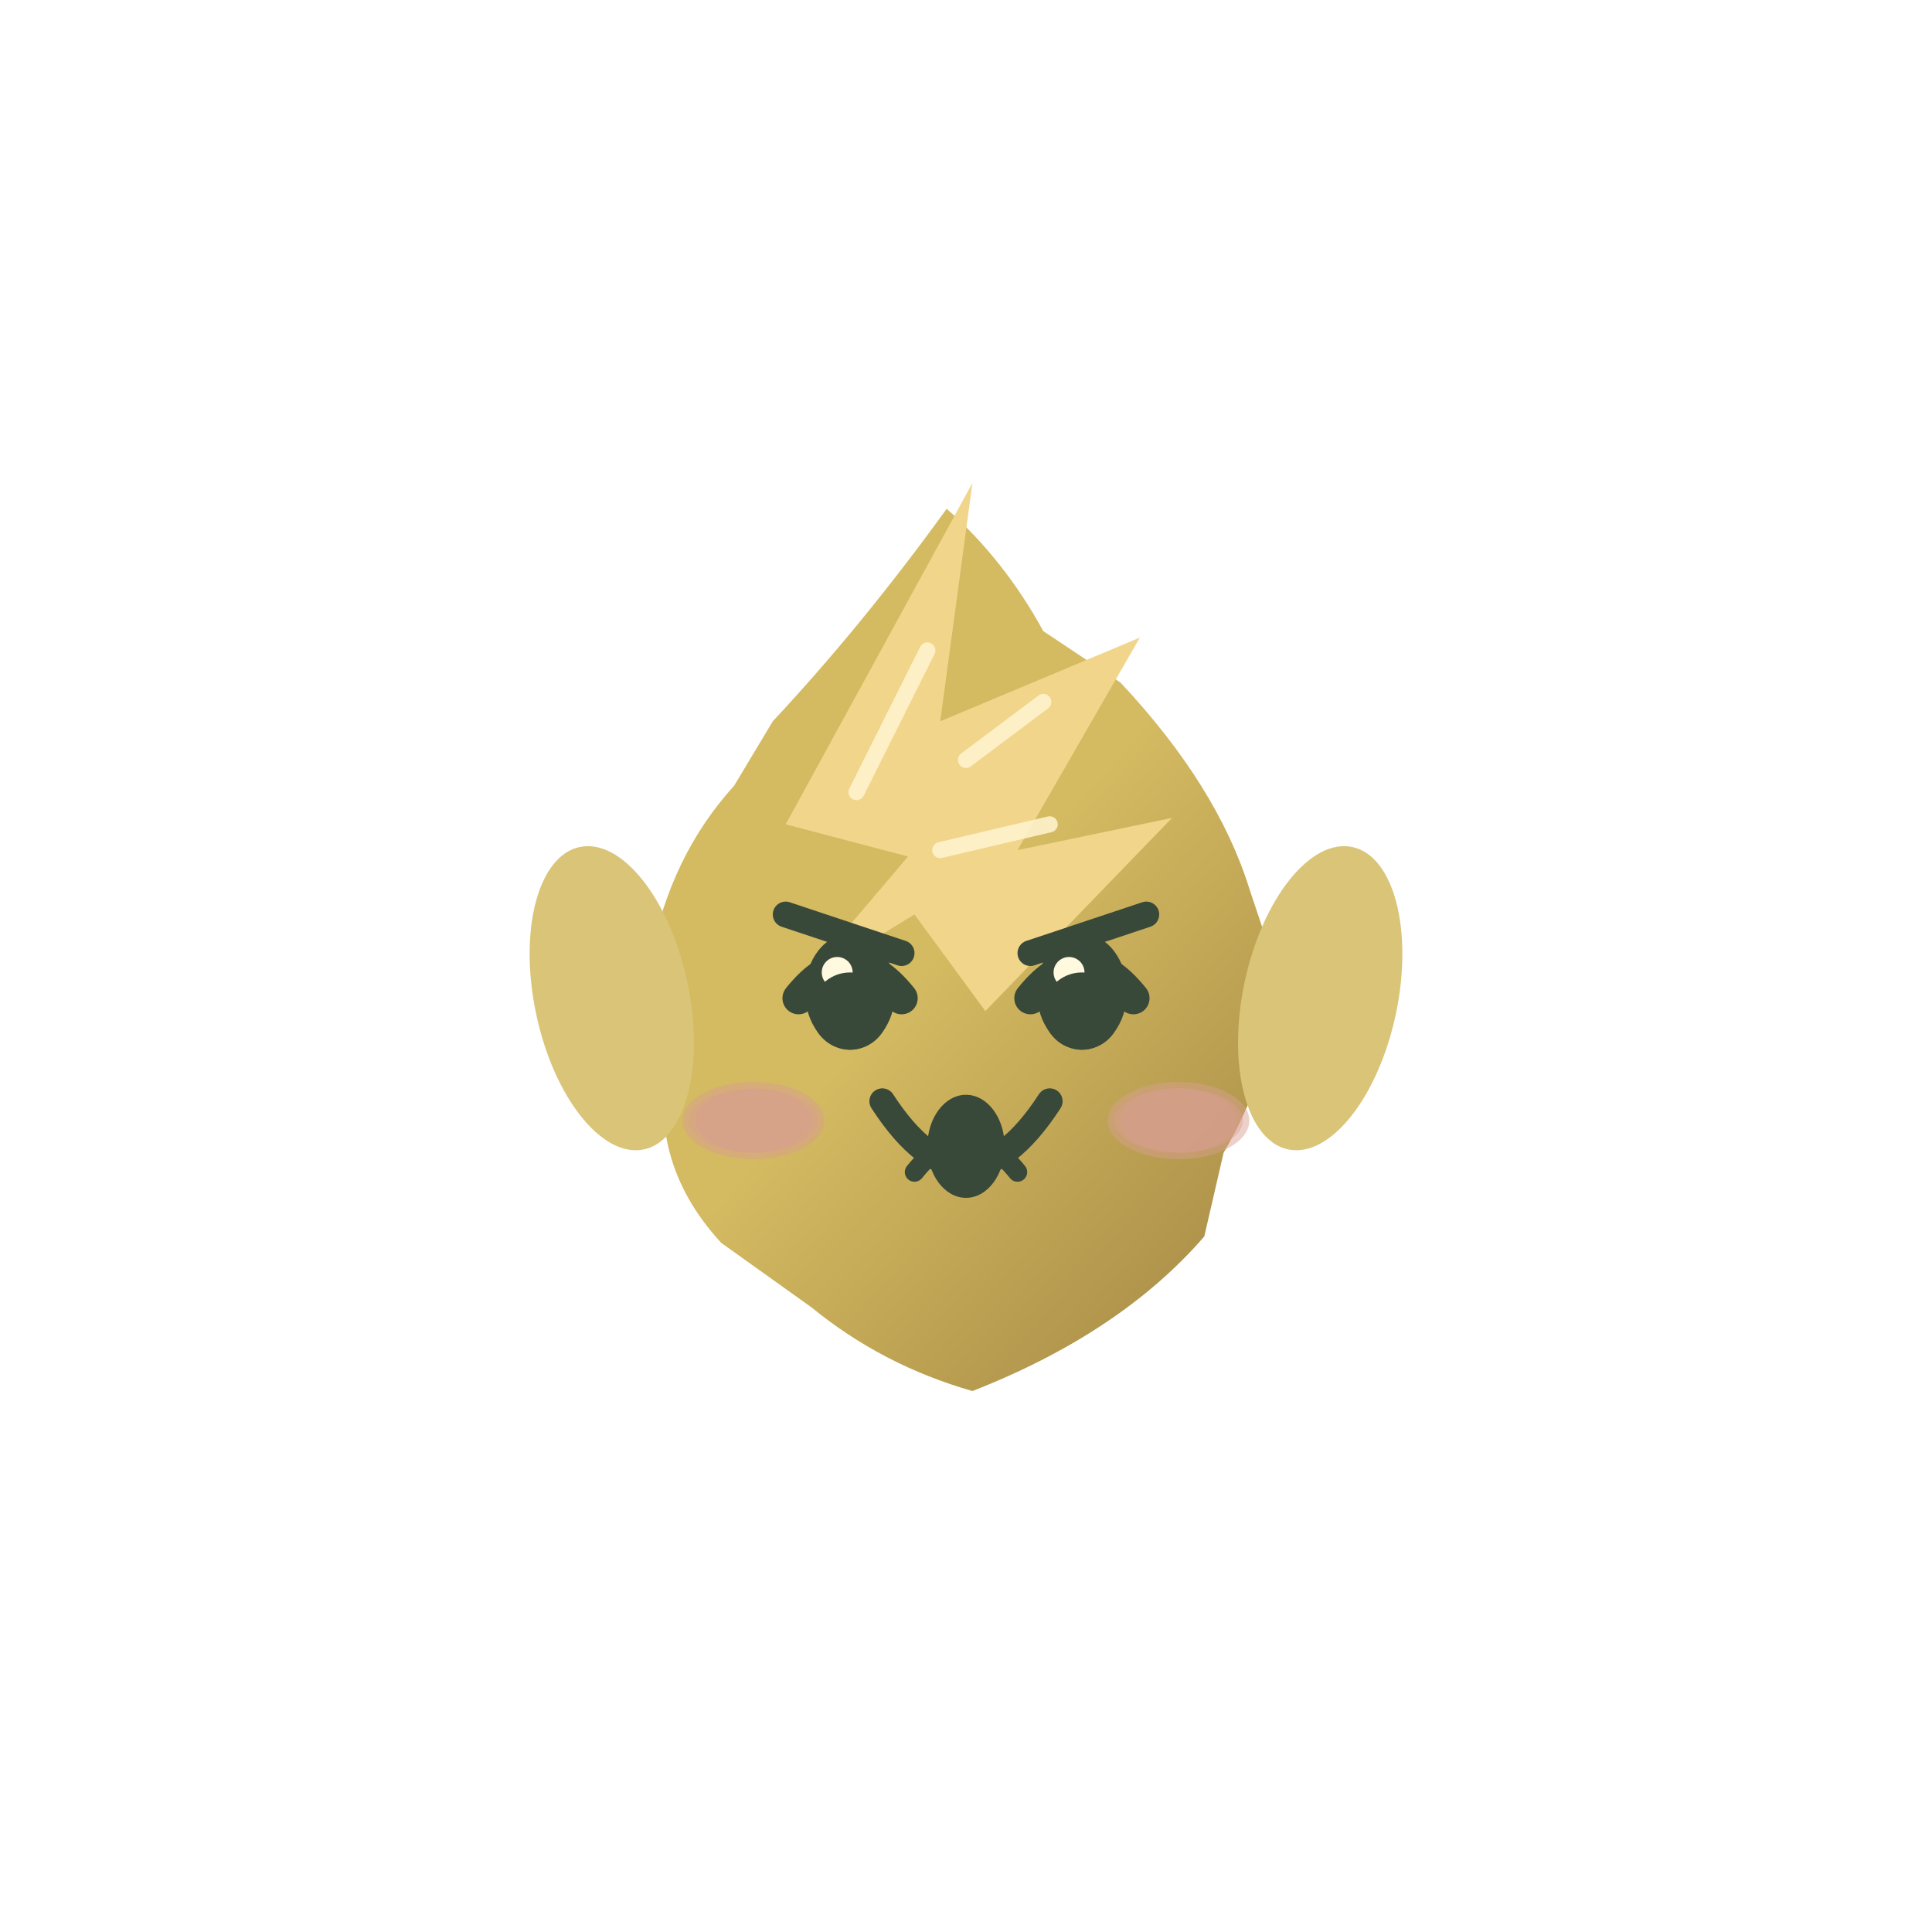
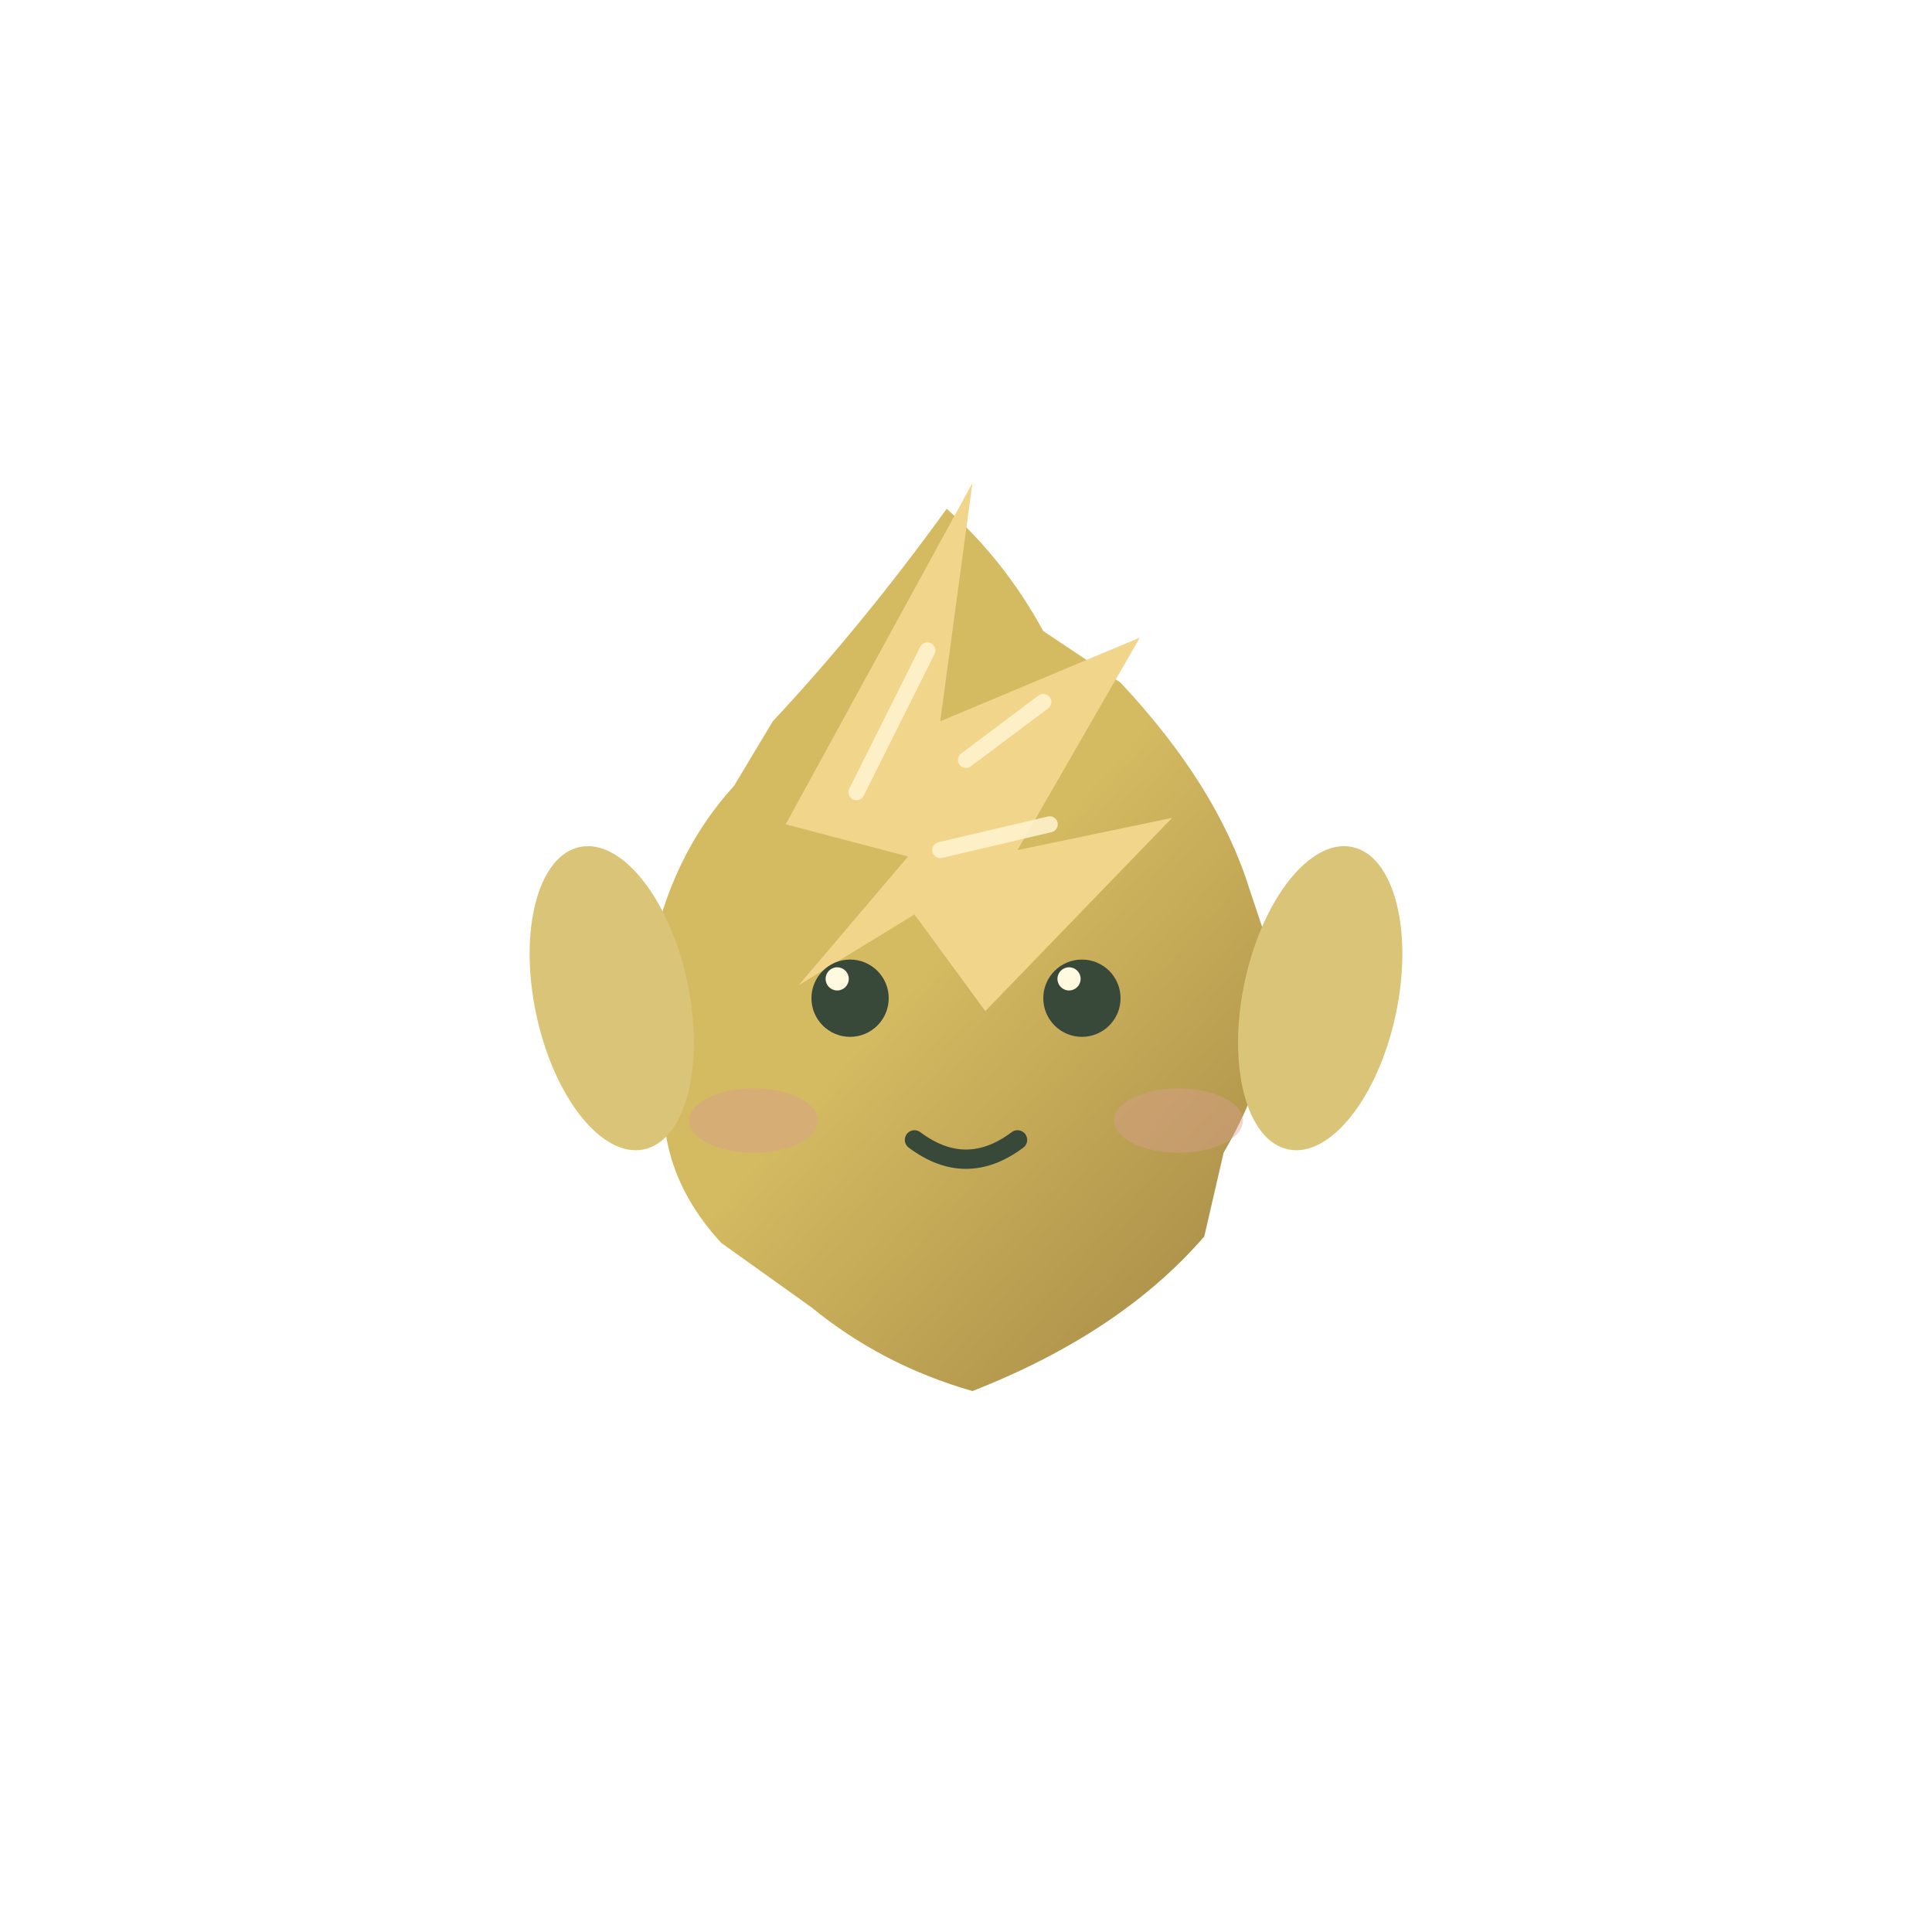
<svg xmlns="http://www.w3.org/2000/svg" width="200" height="200" viewBox="0 0 200 200">
  <defs>
    <linearGradient id="body-gradient" gradientUnits="objectBoundingBox" x1="0%" y1="0%" x2="80%" y2="100%">
      <stop offset="0" stop-color="#d4ba61" />
      <stop offset="0.53" stop-color="#d4ba61" />
      <stop offset="1" stop-color="#aa8e48" />
    </linearGradient>
    <linearGradient id="accent-gradient" gradientUnits="objectBoundingBox" x1="0%" y1="0%" x2="100%" y2="100%">
      <stop offset="0" stop-color="#f1e1b2" />
      <stop offset="1" stop-color="#8b743b" />
    </linearGradient>
  </defs>
  <g id="body" transform="translate(33.33333 33.33333) scale(0.6666667)">
    <path id="shell" d="M97 29 Q106 37 112 48 L124 56 Q139 72 144 88 L149 103 Q147 117 140 129 L137 142 Q124 157 101 166 Q87 162 76 153 L62 143 Q50 130 54 113 L51 99 Q54 83 64 72 L70 62 Q84 47 97 29 Z" fill="url(#body-gradient)" />
    <path id="crest" d="M72 78 L101 25 L96 62 L127 49 L108 82 L132 77 L103 107 L92 92 L74 103 L91 83 Z" fill="#f1d58b" />
    <path id="crest-stitches" d="M83 73 L94 51 M100 68 L112 59 M96 82 L113 78" fill="none" stroke="#fff3cf" stroke-width="2.5" stroke-linecap="round" stroke-linejoin="round" opacity=".86" />
    <ellipse id="ear-left" cx="45" cy="105" rx="12" ry="24" fill="#d9c477" transform="rotate(-12 45 105)" />
    <ellipse id="ear-right" cx="155" cy="105" rx="12" ry="24" fill="#d9c477" transform="rotate(12 155 105)" />
  </g>
  <g id="face-neutral" transform="translate(33.33333 33.33333) scale(0.6666667)">
    <circle id="neutral-eye-left" cx="82" cy="105" r="6" fill="#384839" />
    <circle id="neutral-eye-right" cx="118" cy="105" r="6" fill="#384839" />
    <circle id="neutral-eye-glint-left" cx="80" cy="102" r="1.8" fill="#fff9df" />
    <circle id="neutral-eye-glint-right" cx="116" cy="102" r="1.8" fill="#fff9df" />
    <path id="neutral-smile" d="M92 127 Q100 133 108 127" fill="none" stroke="#384839" stroke-width="3" stroke-linecap="round" />
    <ellipse id="neutral-blush-left" cx="67" cy="124" rx="10" ry="5" fill="#d89e91" opacity=".42" />
    <ellipse id="neutral-blush-right" cx="133" cy="124" rx="10" ry="5" fill="#d89e91" opacity=".42" />
  </g>
-   <g id="face-happy" transform="translate(33.33333 33.33333) scale(0.6666667)">
+   <g id="face-happy" display="none" transform="translate(33.33333 33.33333) scale(0.6666667)">
    <path id="happy-eye-left" d="M74 105 Q82 95 90 105" fill="none" stroke="#384839" stroke-width="5" stroke-linecap="round" />
    <path id="happy-eye-right" d="M110 105 Q118 95 126 105" fill="none" stroke="#384839" stroke-width="5" stroke-linecap="round" />
    <path id="happy-smile" d="M87 121 Q100 141 113 121" fill="none" stroke="#384839" stroke-width="4" stroke-linecap="round" />
    <ellipse id="happy-blush-left" cx="67" cy="124" rx="11" ry="6" fill="#d89e91" opacity=".48" />
    <ellipse id="happy-blush-right" cx="133" cy="124" rx="11" ry="6" fill="#d89e91" opacity=".48" />
  </g>
-   <g id="face-surprised" transform="translate(33.33333 33.33333) scale(0.6666667)">
+   <g id="face-surprised" display="none" transform="translate(33.33333 33.33333) scale(0.6666667)">
    <ellipse id="surprised-eye-left" cx="82" cy="104" rx="7" ry="9" fill="#384839" />
    <ellipse id="surprised-eye-right" cx="118" cy="104" rx="7" ry="9" fill="#384839" />
    <circle id="surprised-eye-glint-left" cx="80" cy="101" r="2.4" fill="#fff9df" />
    <circle id="surprised-eye-glint-right" cx="116" cy="101" r="2.4" fill="#fff9df" />
    <ellipse id="surprised-mouth" cx="100" cy="128" rx="6" ry="8" fill="#384839" />
    <ellipse id="surprised-blush-left" cx="67" cy="124" rx="9" ry="5" fill="#d89e91" opacity=".4" />
    <ellipse id="surprised-blush-right" cx="133" cy="124" rx="9" ry="5" fill="#d89e91" opacity=".4" />
  </g>
-   <g id="face-angry" transform="translate(33.33333 33.33333) scale(0.6666667)">
+   <g id="face-angry" display="none" transform="translate(33.33333 33.33333) scale(0.6666667)">
    <circle id="angry-eye-left" cx="82" cy="107" r="6" fill="#384839" />
    <circle id="angry-eye-right" cx="118" cy="107" r="6" fill="#384839" />
    <path id="angry-brow-left" d="M72 92 L90 98" stroke="#384839" stroke-width="4" stroke-linecap="round" />
    <path id="angry-brow-right" d="M128 92 L110 98" stroke="#384839" stroke-width="4" stroke-linecap="round" />
    <path id="angry-frown" d="M92 132 Q100 122 108 132" fill="none" stroke="#384839" stroke-width="3" stroke-linecap="round" />
  </g>
</svg>
